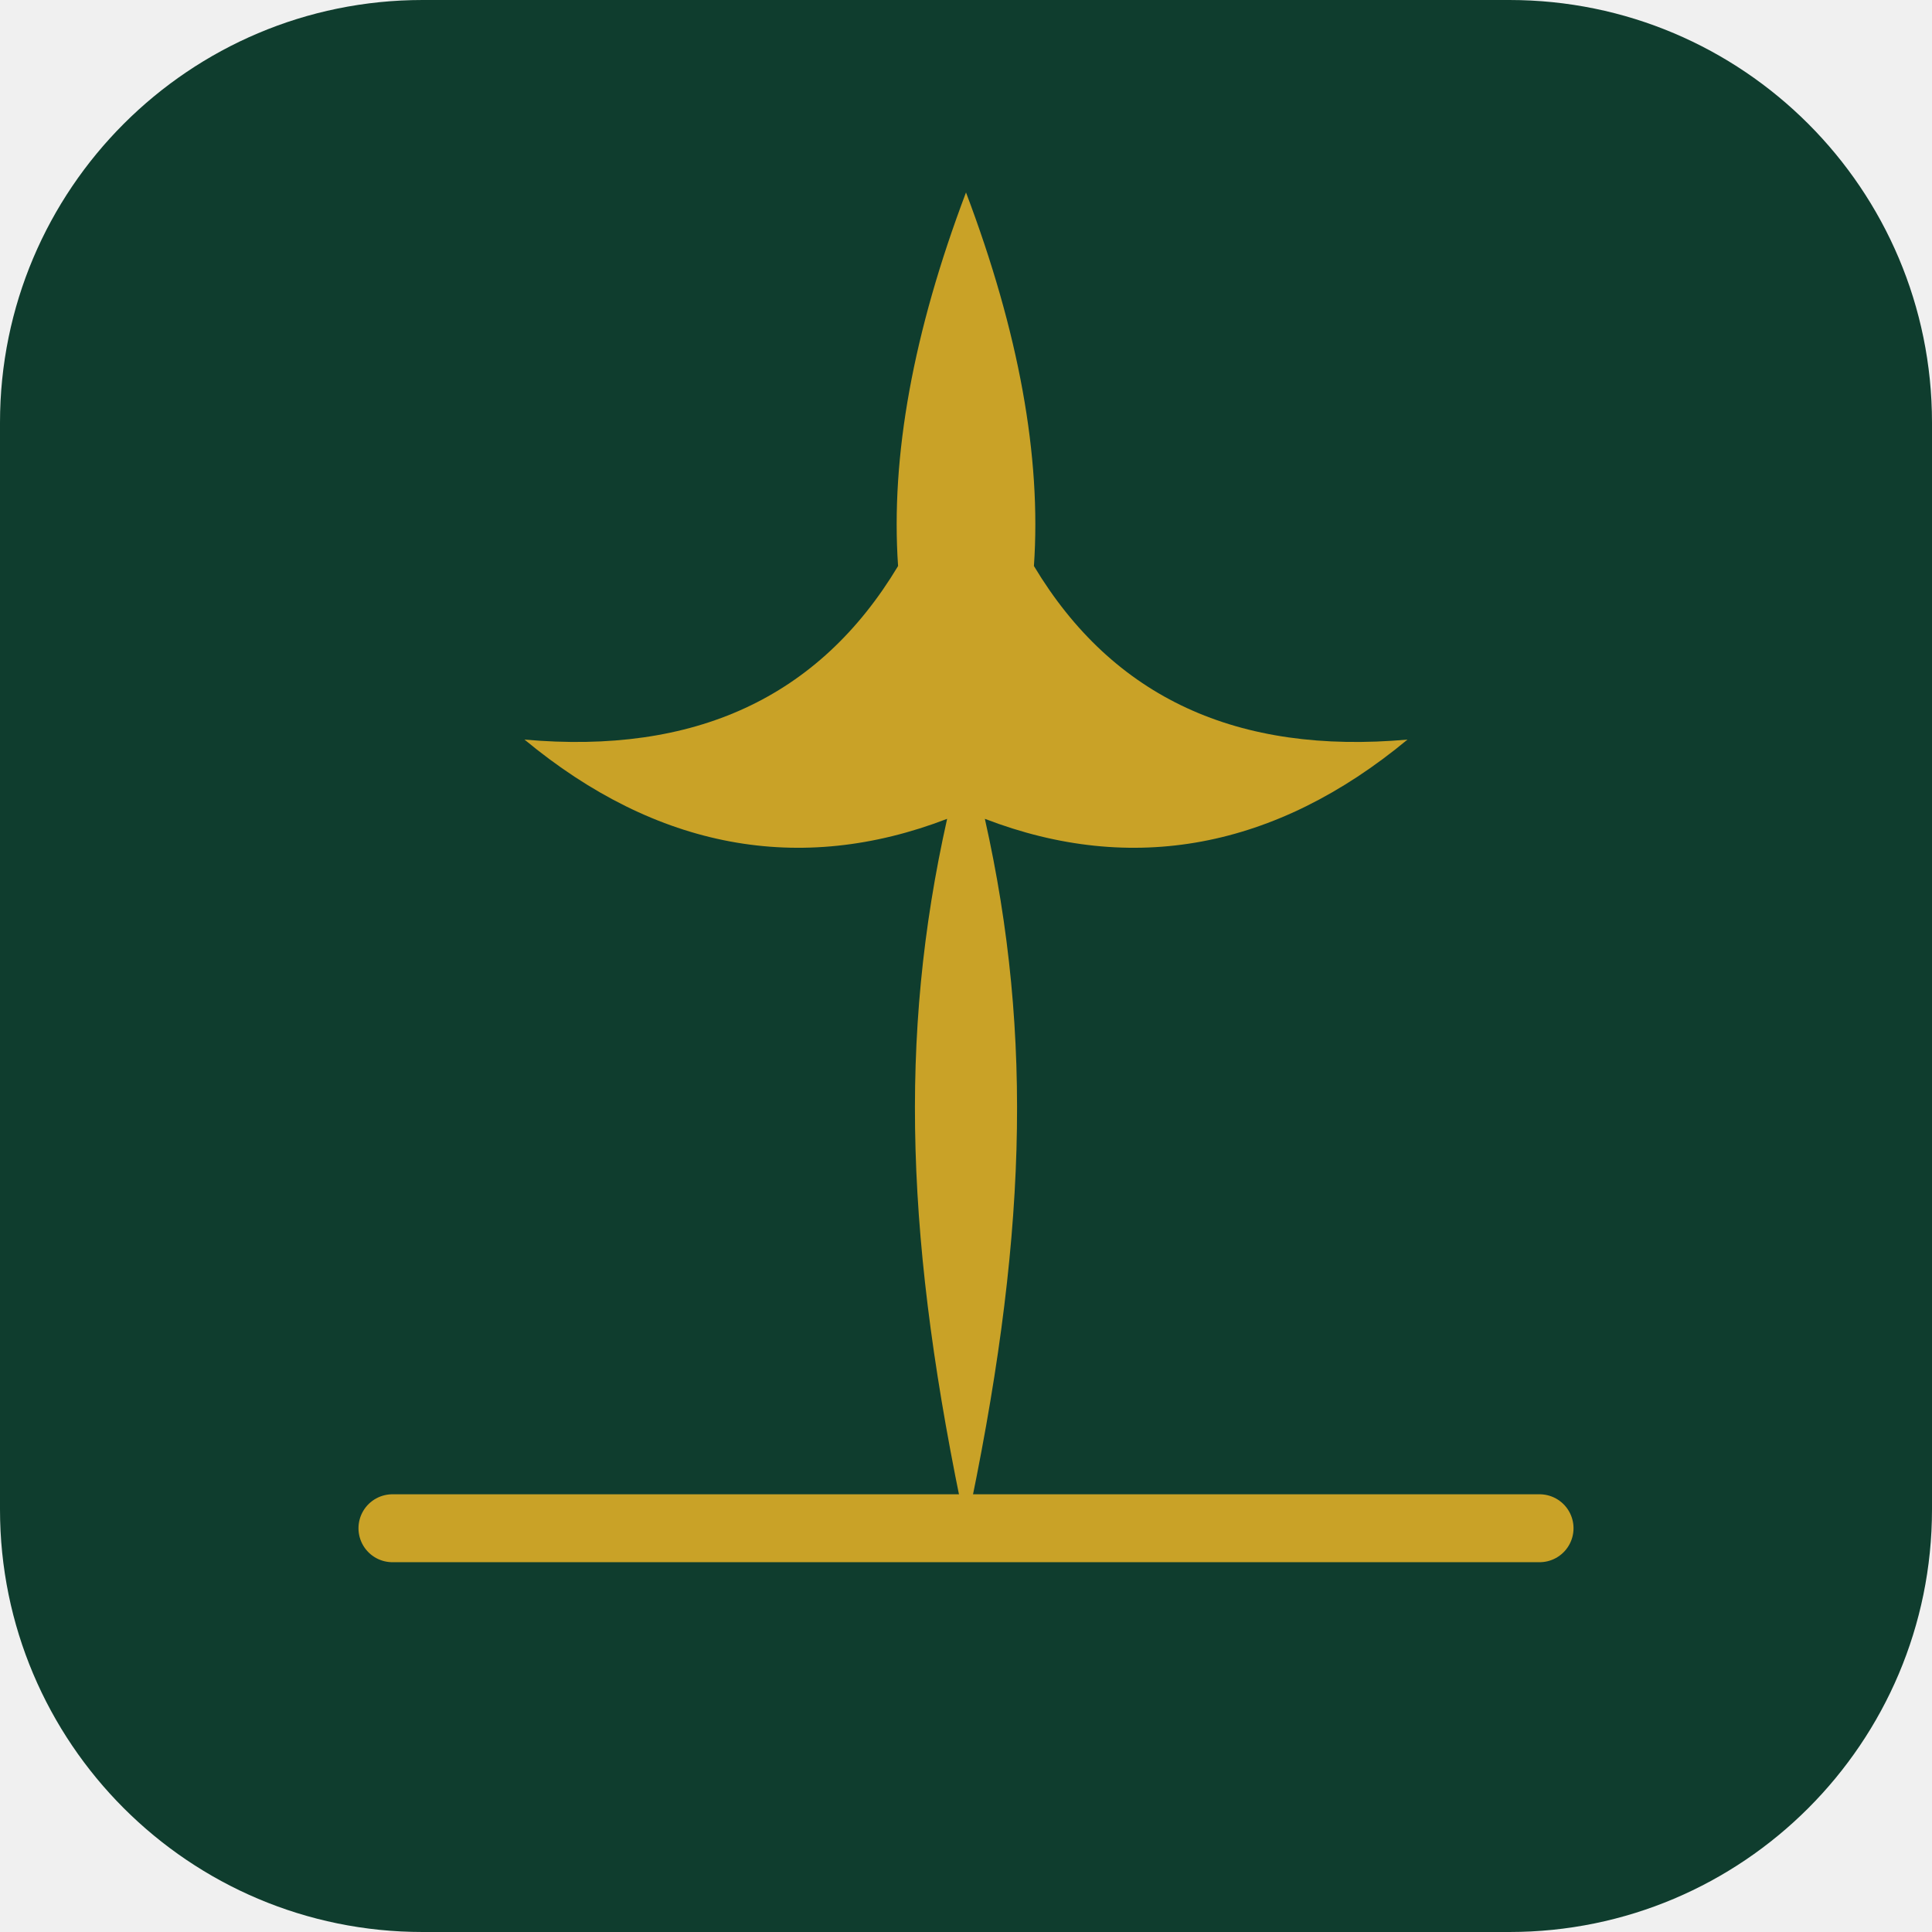
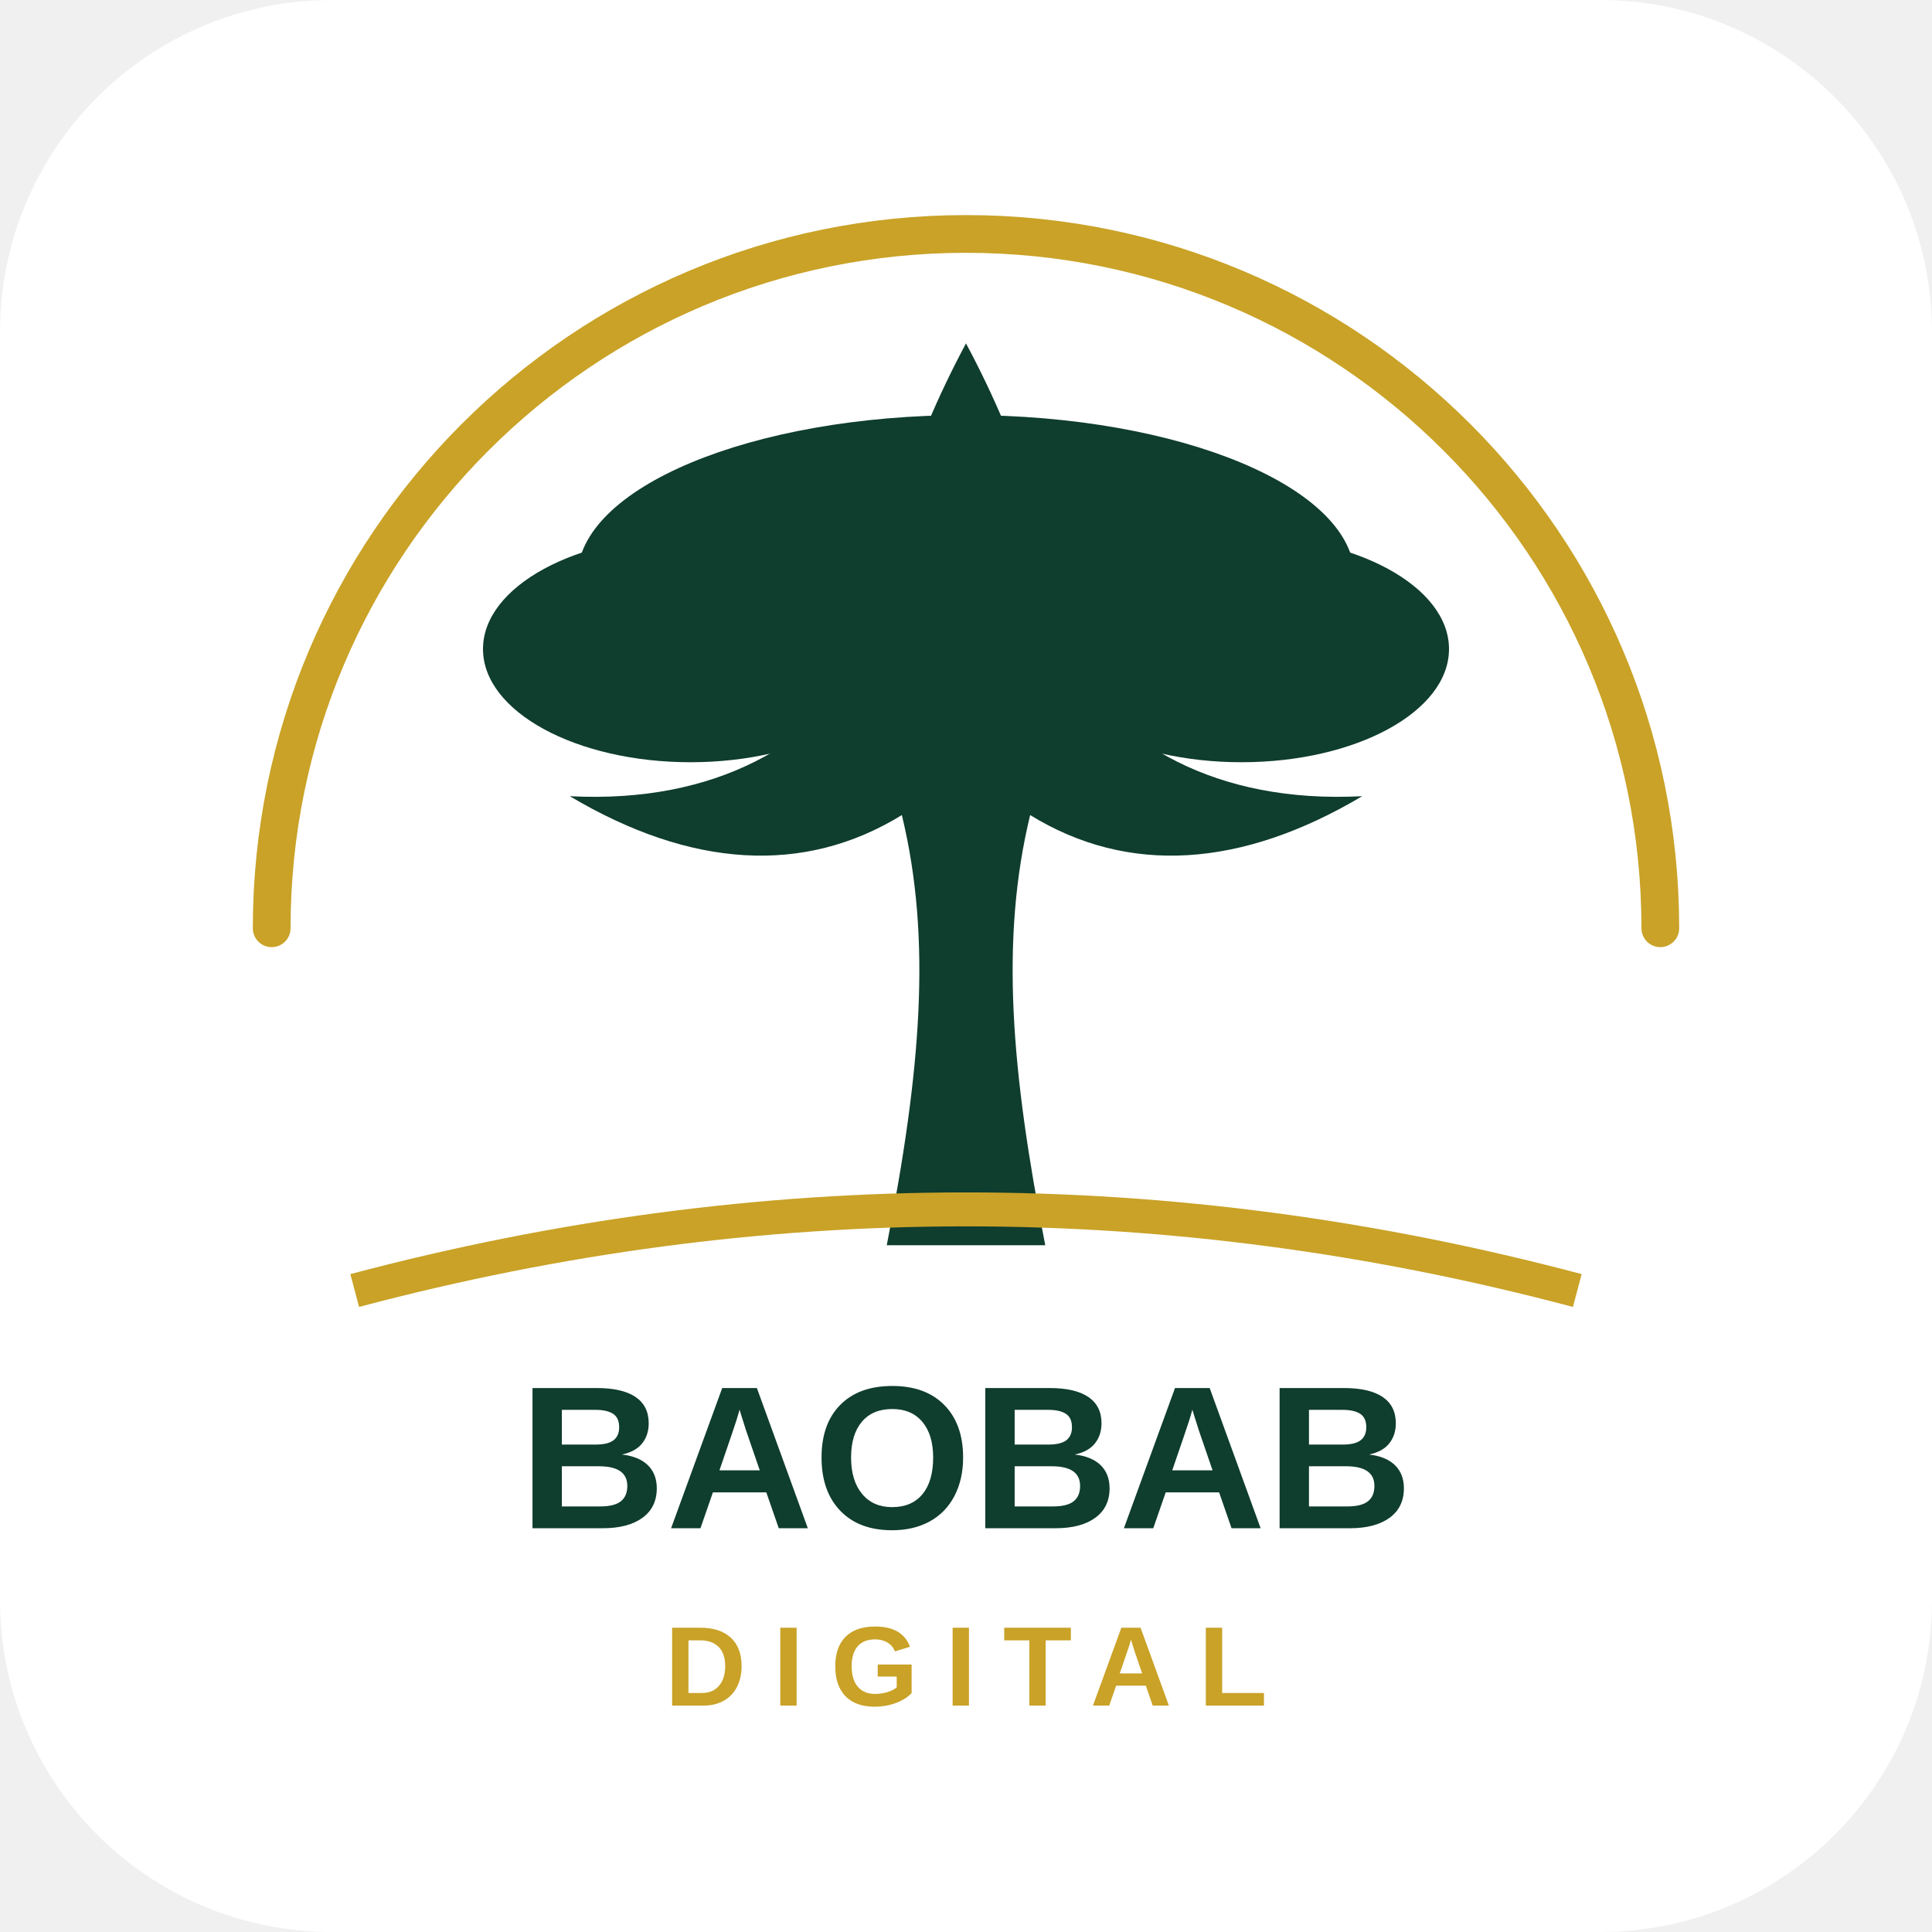
- <svg xmlns="http://www.w3.org/2000/svg" viewBox="0 0 512 512">
-   <rect width="512" height="512" rx="112" fill="#0f3d2e" />
-   <path d="M256 405c-16-75-18-130-5-188-39 15-77 8-112-21 45 4 78-11 99-46-2-29 4-62 18-99 14 37 20 70 18 99 21 35 54 50 99 46-35 29-73 36-112 21 13 58 11 113-5 188" fill="#c9a227" />
-   <path d="M104 405h304" stroke="#c9a227" stroke-width="18" stroke-linecap="round" />
+ <svg xmlns="http://www.w3.org/2000/svg" width="512" height="512" viewBox="0 0 512 512">
+   <rect width="512" height="512" rx="88" fill="#ffffff" />
+   <path d="M72 246 A184 184 0 0 1 440 246" fill="none" stroke="#c9a227" stroke-width="10" stroke-linecap="round" />
+   <g fill="#0f3d2e">
+     <path d="M235 330 C244 284 247 249 239 216 C213 232 183 230 151 211 C190 213 216 197 231 174 C232 148 241 119 256 91 C271 119 280 148 281 174 C296 197 322 213 361 211 C329 230 299 232 273 216 C265 249 268 284 277 330 Z" />
+     <ellipse cx="256" cy="153" rx="103" ry="43" />
+     <ellipse cx="183" cy="172" rx="55" ry="30" />
+     <ellipse cx="329" cy="172" rx="55" ry="30" />
+   </g>
+   <path d="M94 342 Q256 299 418 342" fill="none" stroke="#c9a227" stroke-width="9" />
+   <text x="256" y="405" text-anchor="middle" font-family="Arial,sans-serif" font-size="54" font-weight="800" fill="#0f3d2e">BAOBAB</text>
+   <text x="256" y="452" text-anchor="middle" font-family="Arial,sans-serif" font-size="30" font-weight="600" letter-spacing="7" fill="#c9a227">DIGITAL</text>
</svg>
